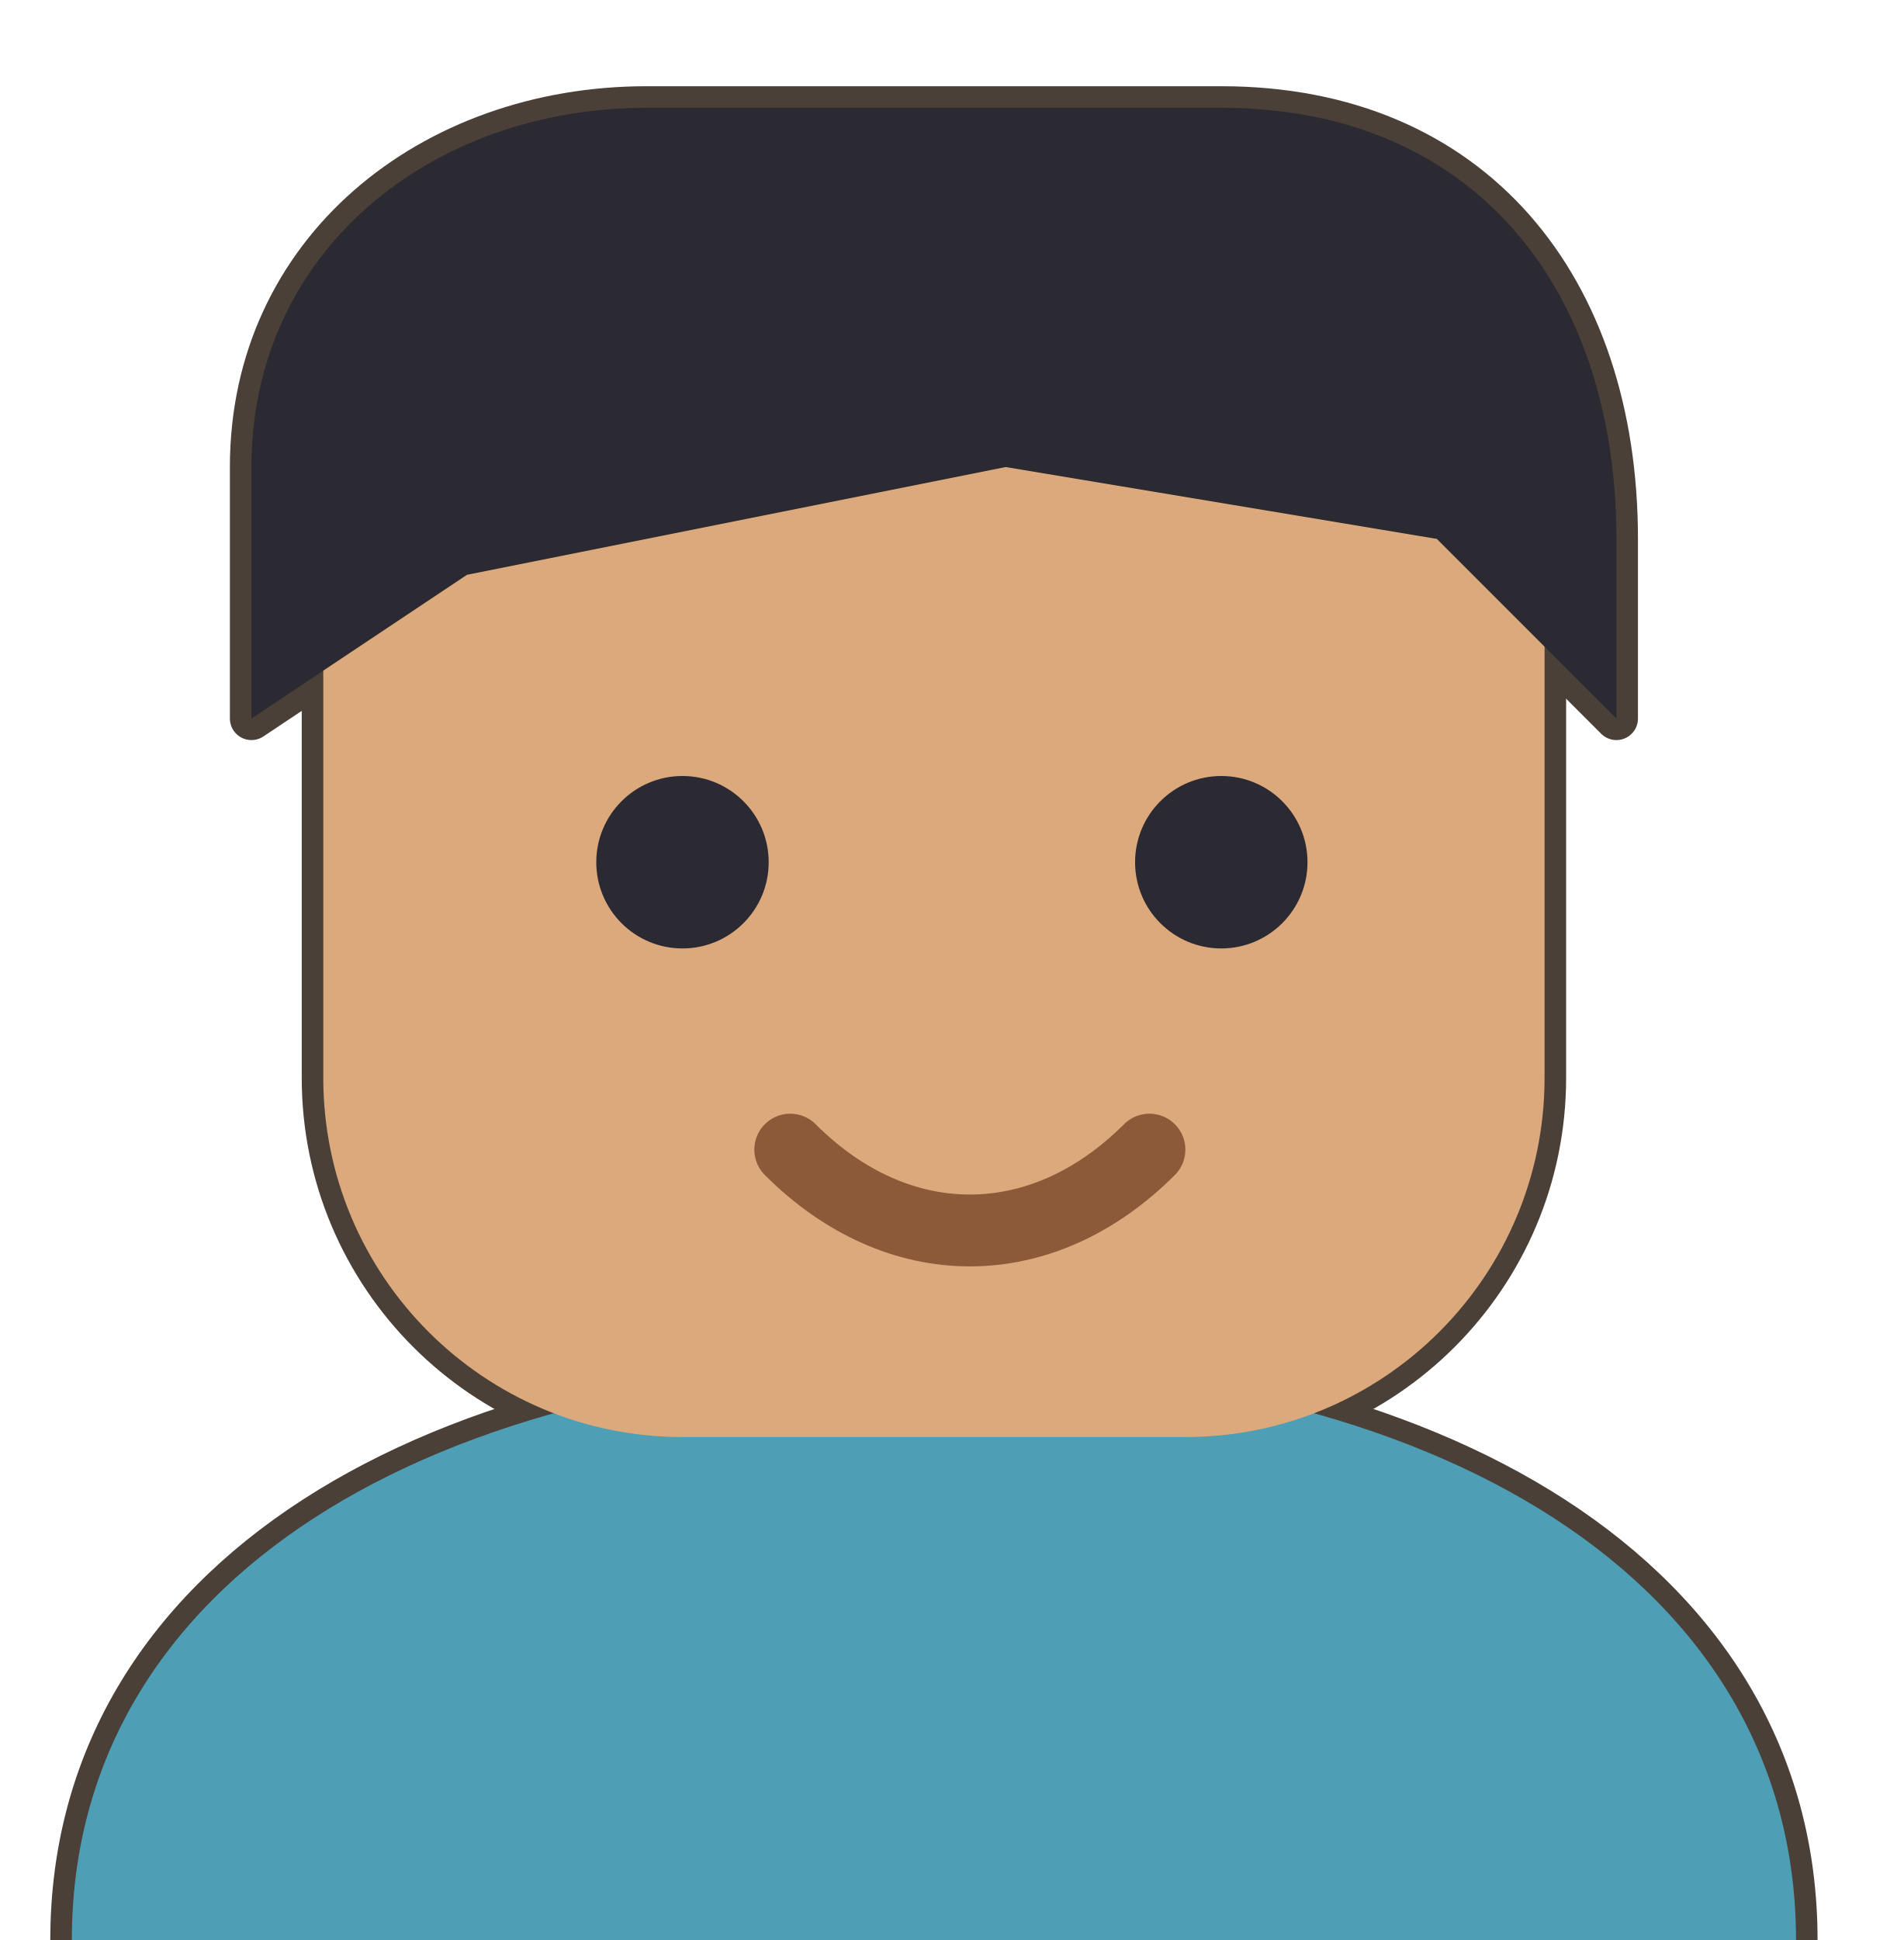
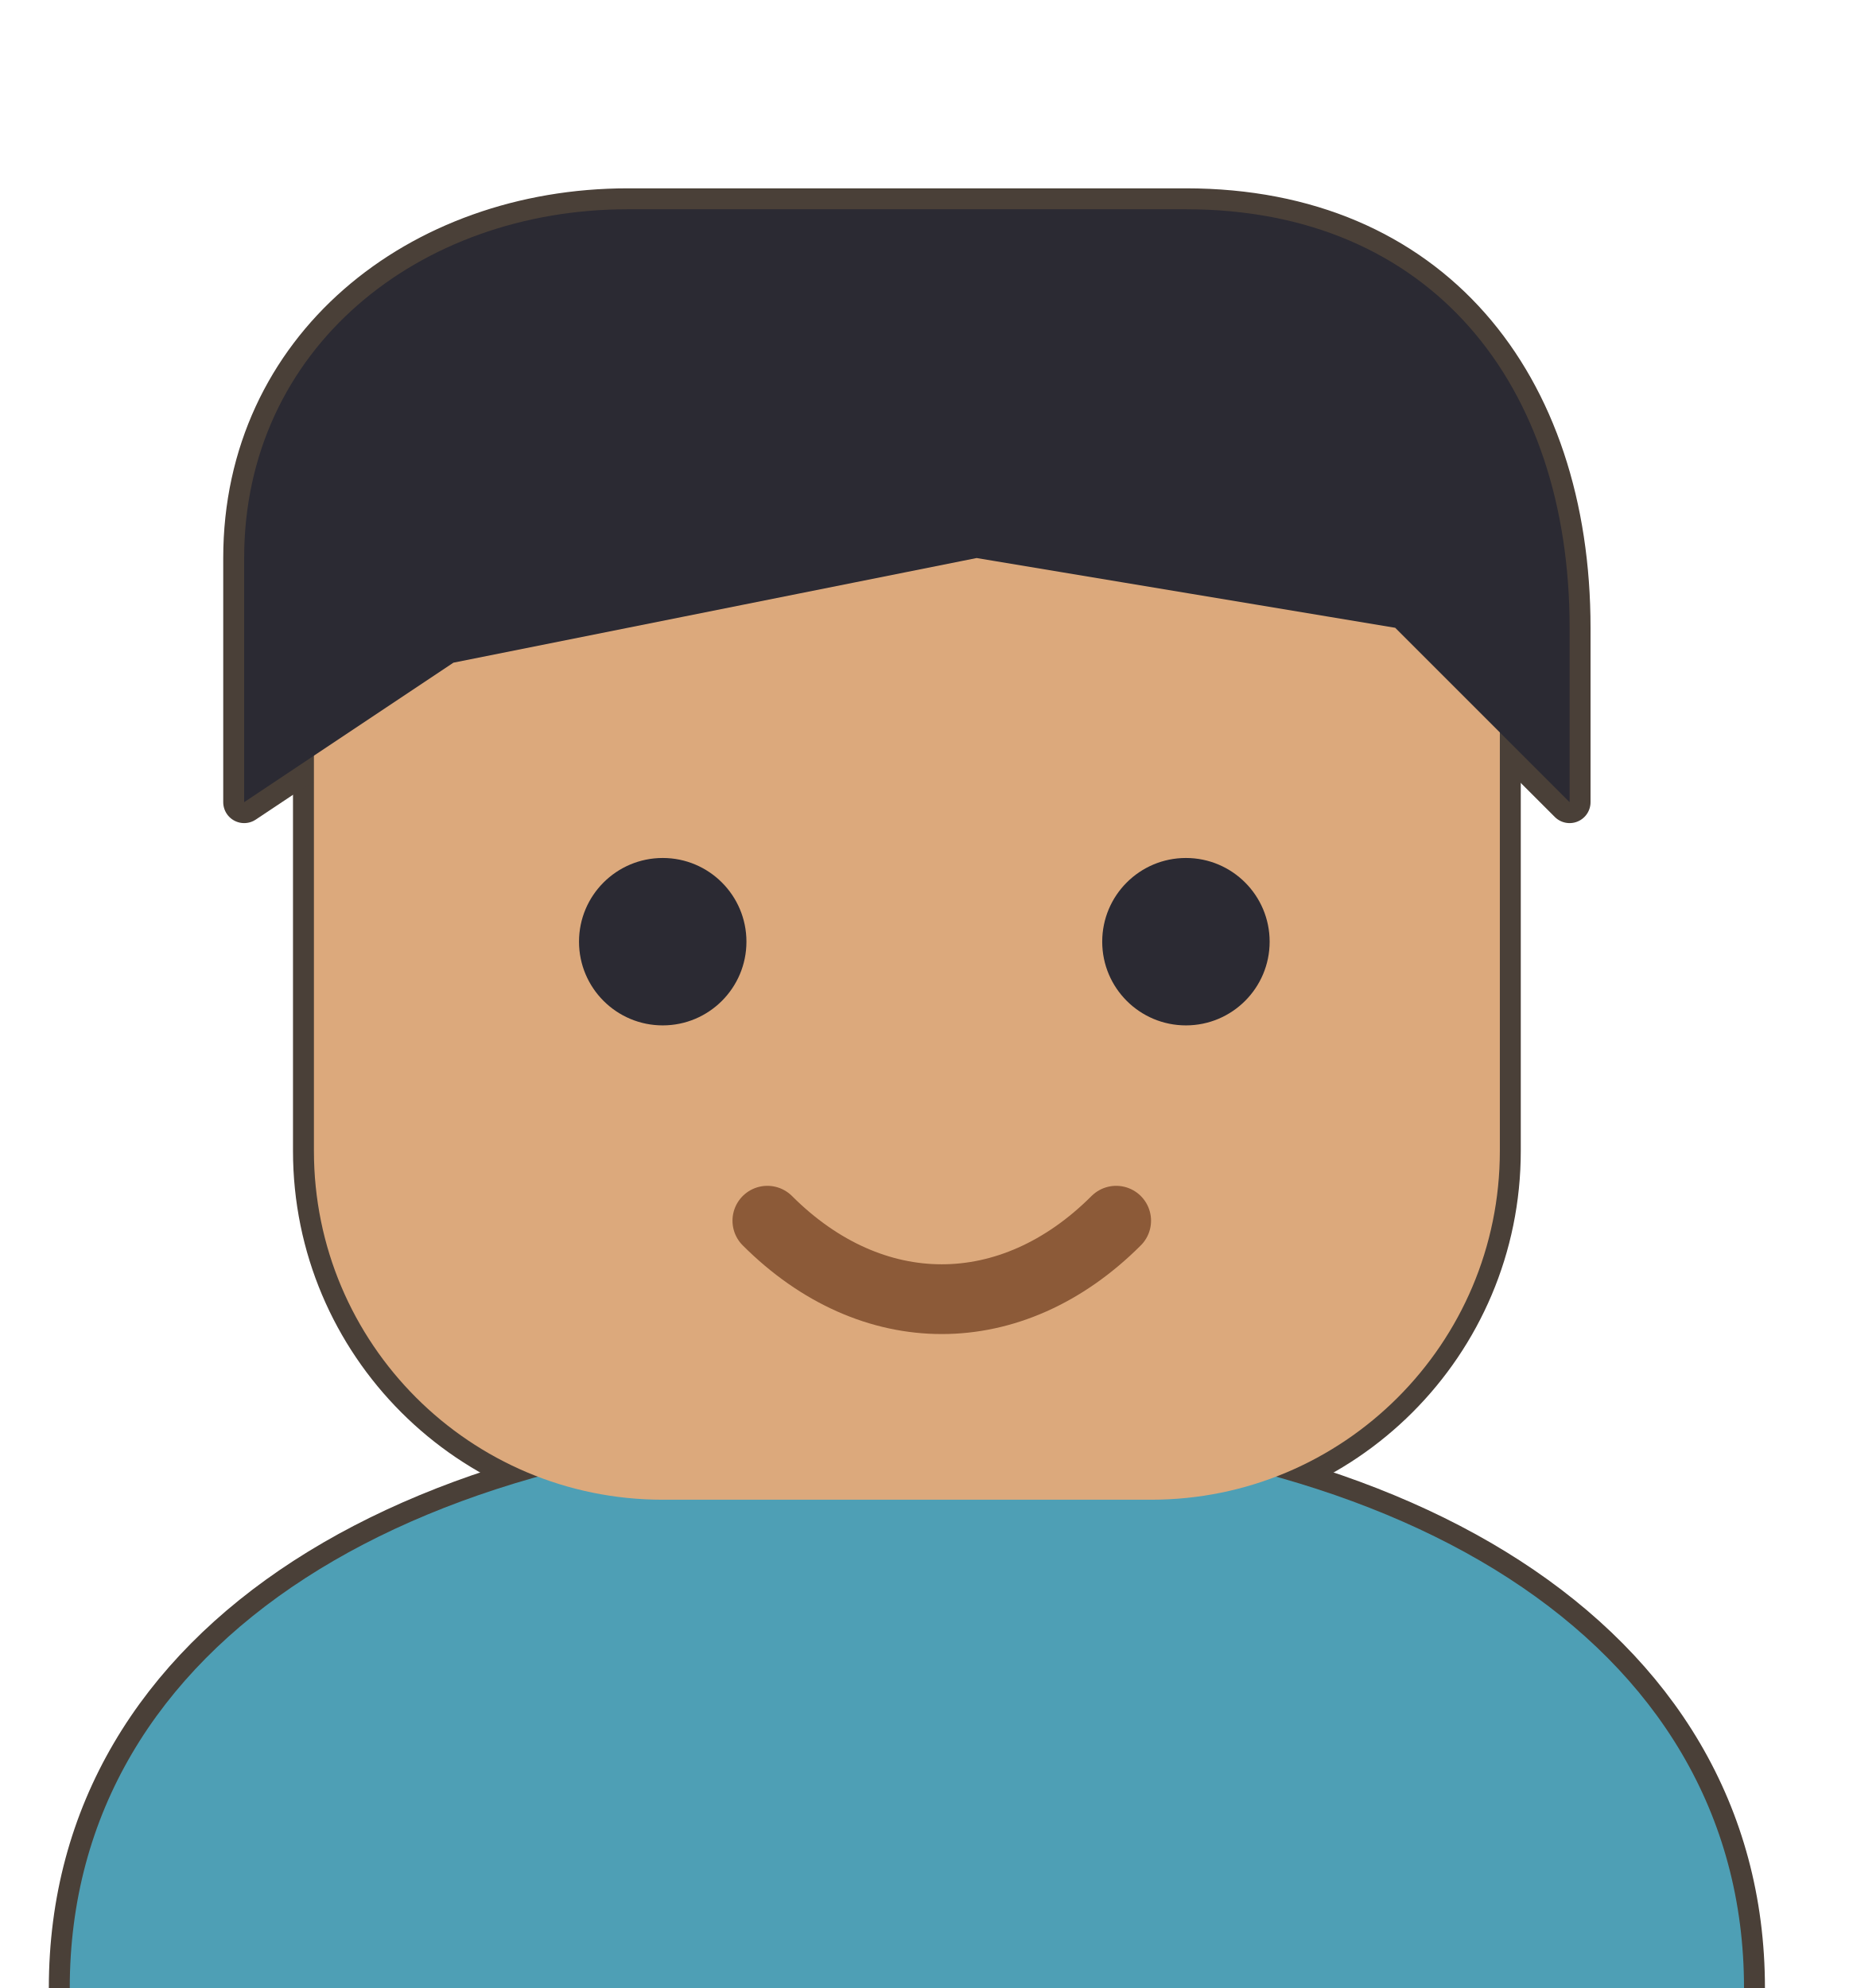
- <svg xmlns="http://www.w3.org/2000/svg" width="159" height="162" viewBox="4 0 53 54">
+ <svg xmlns="http://www.w3.org/2000/svg" width="159" height="171" viewBox="4 -3 53 57">
  <g id="paperscrape-outline" fill="#4a4038" stroke="#4a4038" stroke-width="1.2" stroke-linejoin="round" stroke-linecap="round">
    <path d="M6 54 C6 44 16 38 30 38 C44 38 54 44 54 54 Z" />
    <rect x="13" y="6" width="34" height="34" rx="10" />
    <path d="M11 20 L11 13 C11 7 16 3 22 3 L38 3 C45 3 49 8 49 15 L49 20 L44 15 L32 13 L17 16 Z" />
    <circle cx="23" cy="24" r="2.4" />
    <circle cx="38" cy="24" r="2.4" />
    <path d="M26 32 C29 35 33 35 36 32" stroke="#8C5A38" stroke-width="2" stroke-linecap="round" />
  </g>
  <path d="M6 54 C6 44 16 38 30 38 C44 38 54 44 54 54 Z" fill="#4E9FB5" />
  <rect x="13" y="6" width="34" height="34" rx="10" fill="#DCA97C" />
  <path d="M11 20 L11 13 C11 7 16 3 22 3 L38 3 C45 3 49 8 49 15 L49 20 L44 15 L32 13 L17 16 Z" fill="#2B2A33" />
  <circle cx="23" cy="24" r="2.4" fill="#2B2A33" />
  <circle cx="38" cy="24" r="2.4" fill="#2B2A33" />
  <path d="M26 32 C29 35 33 35 36 32" stroke="#8C5A38" stroke-width="2" fill="none" stroke-linecap="round" />
</svg>
